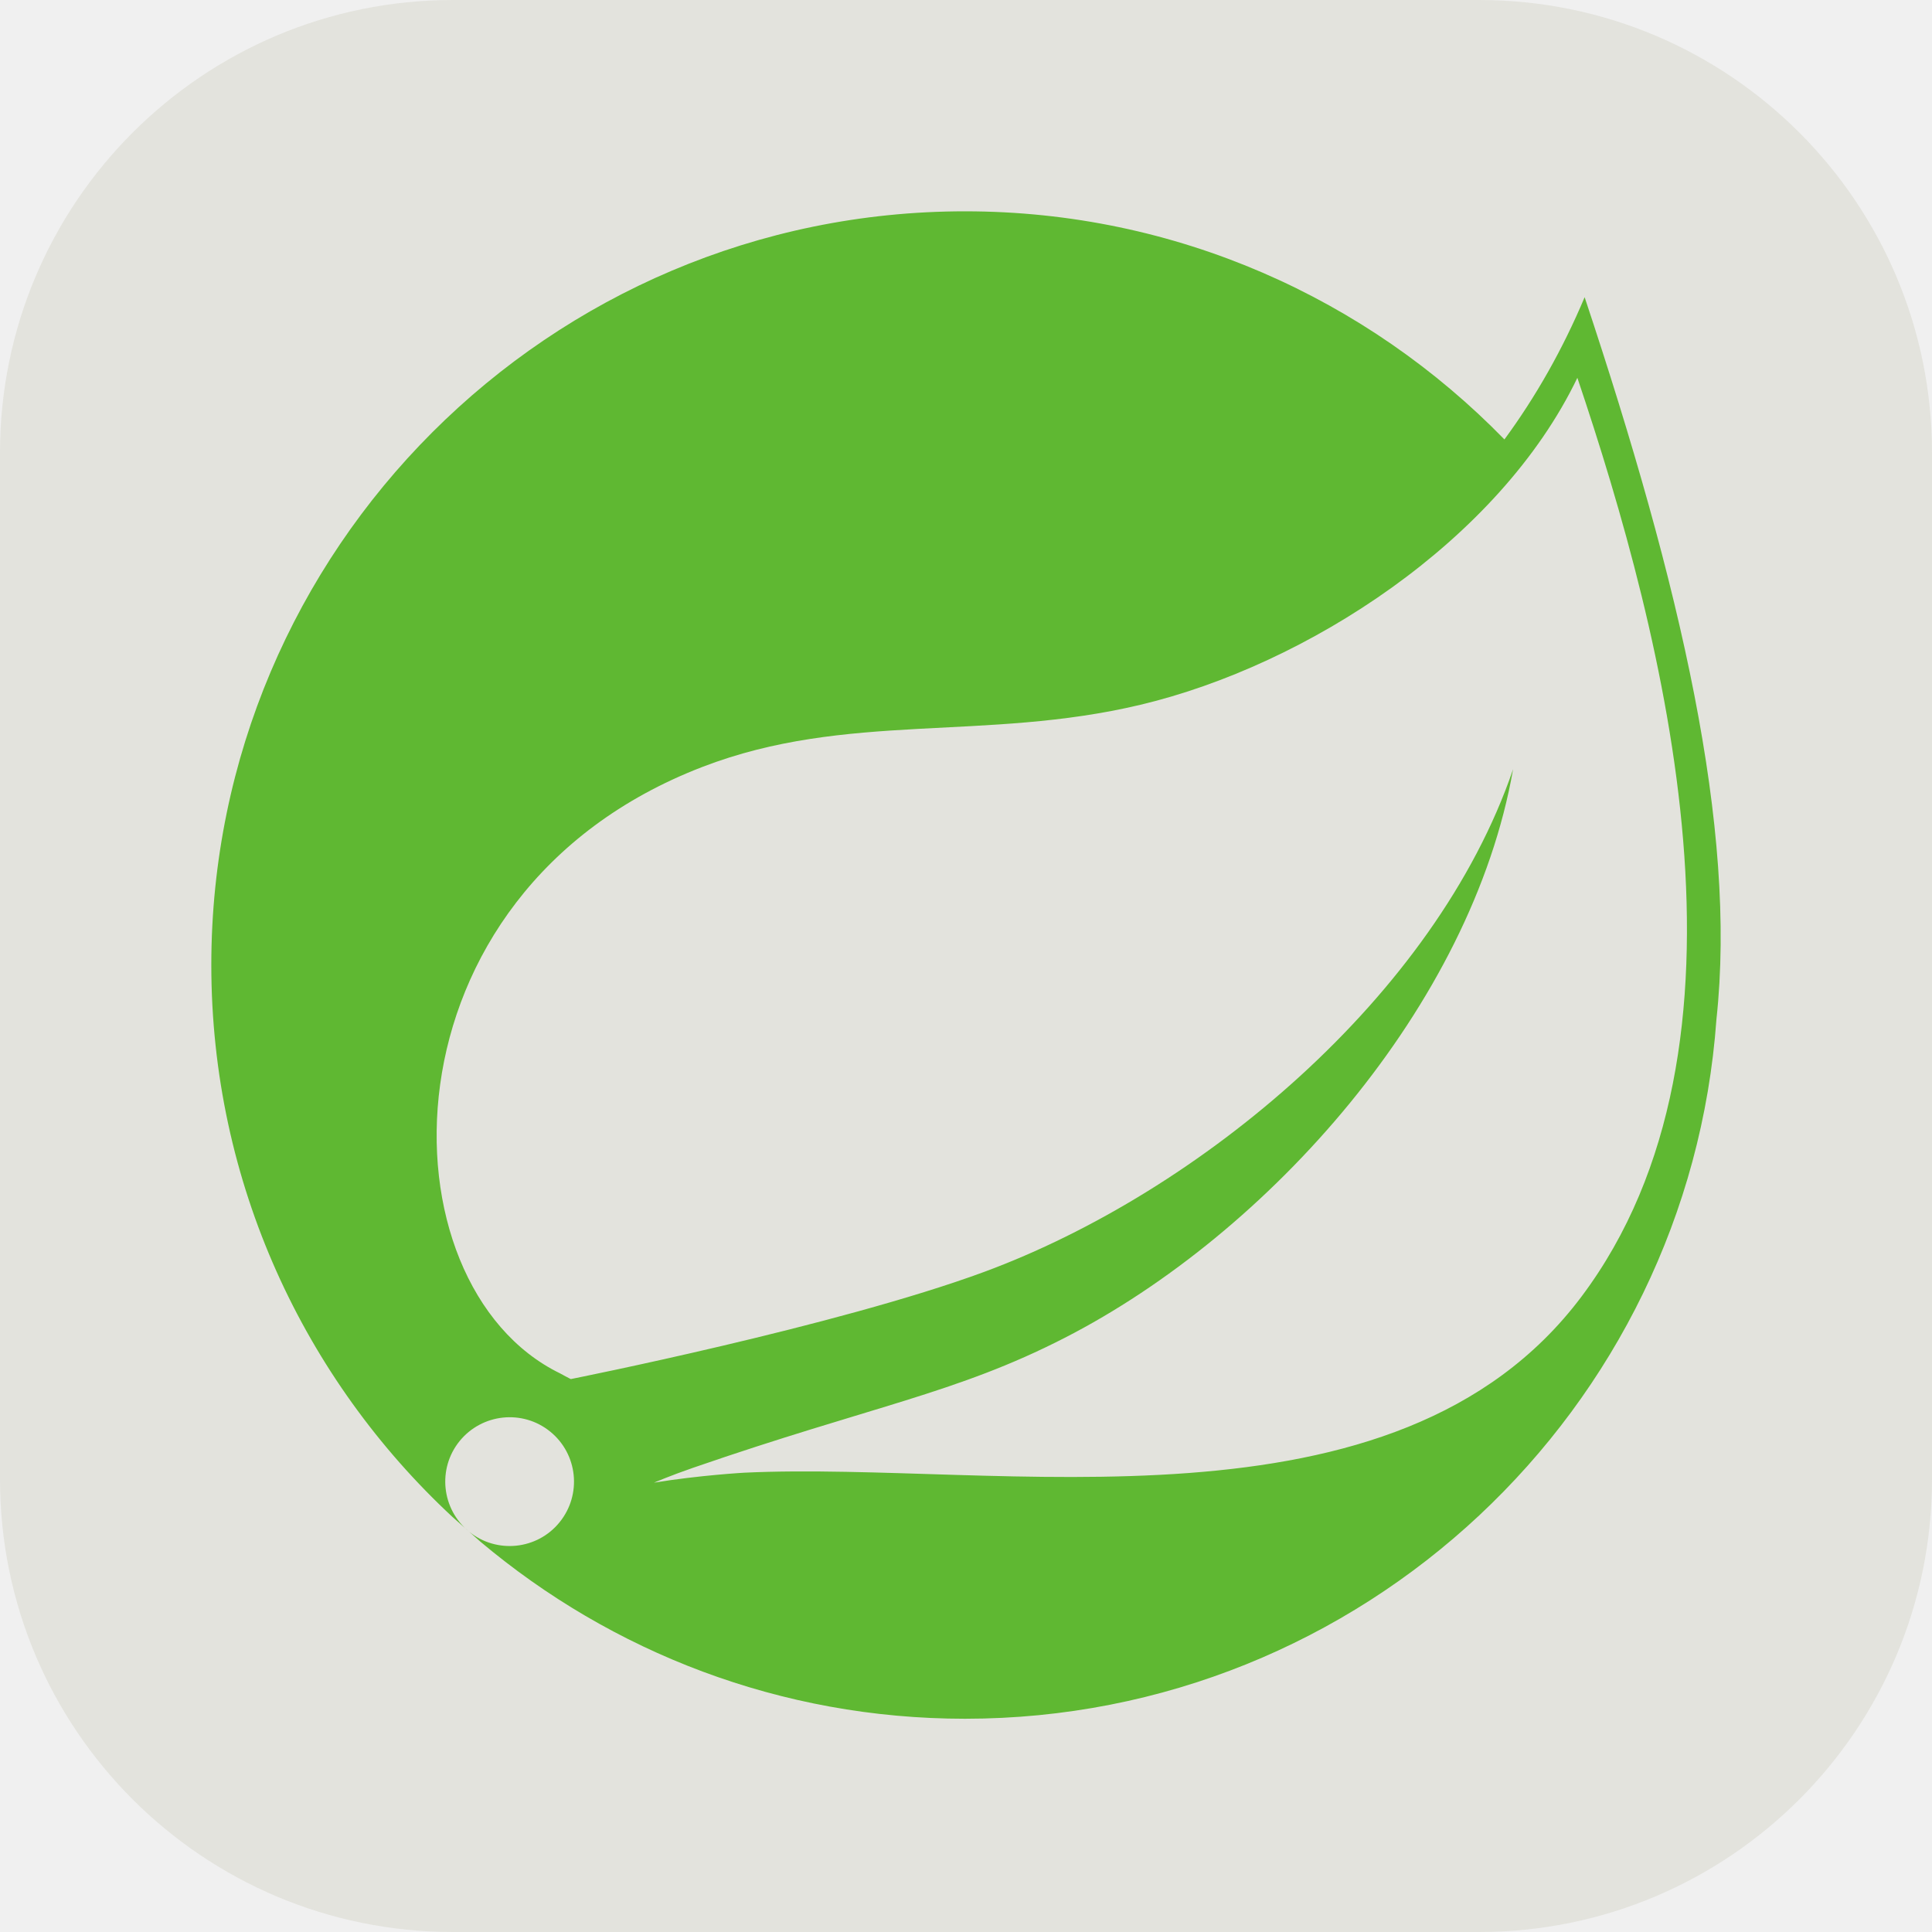
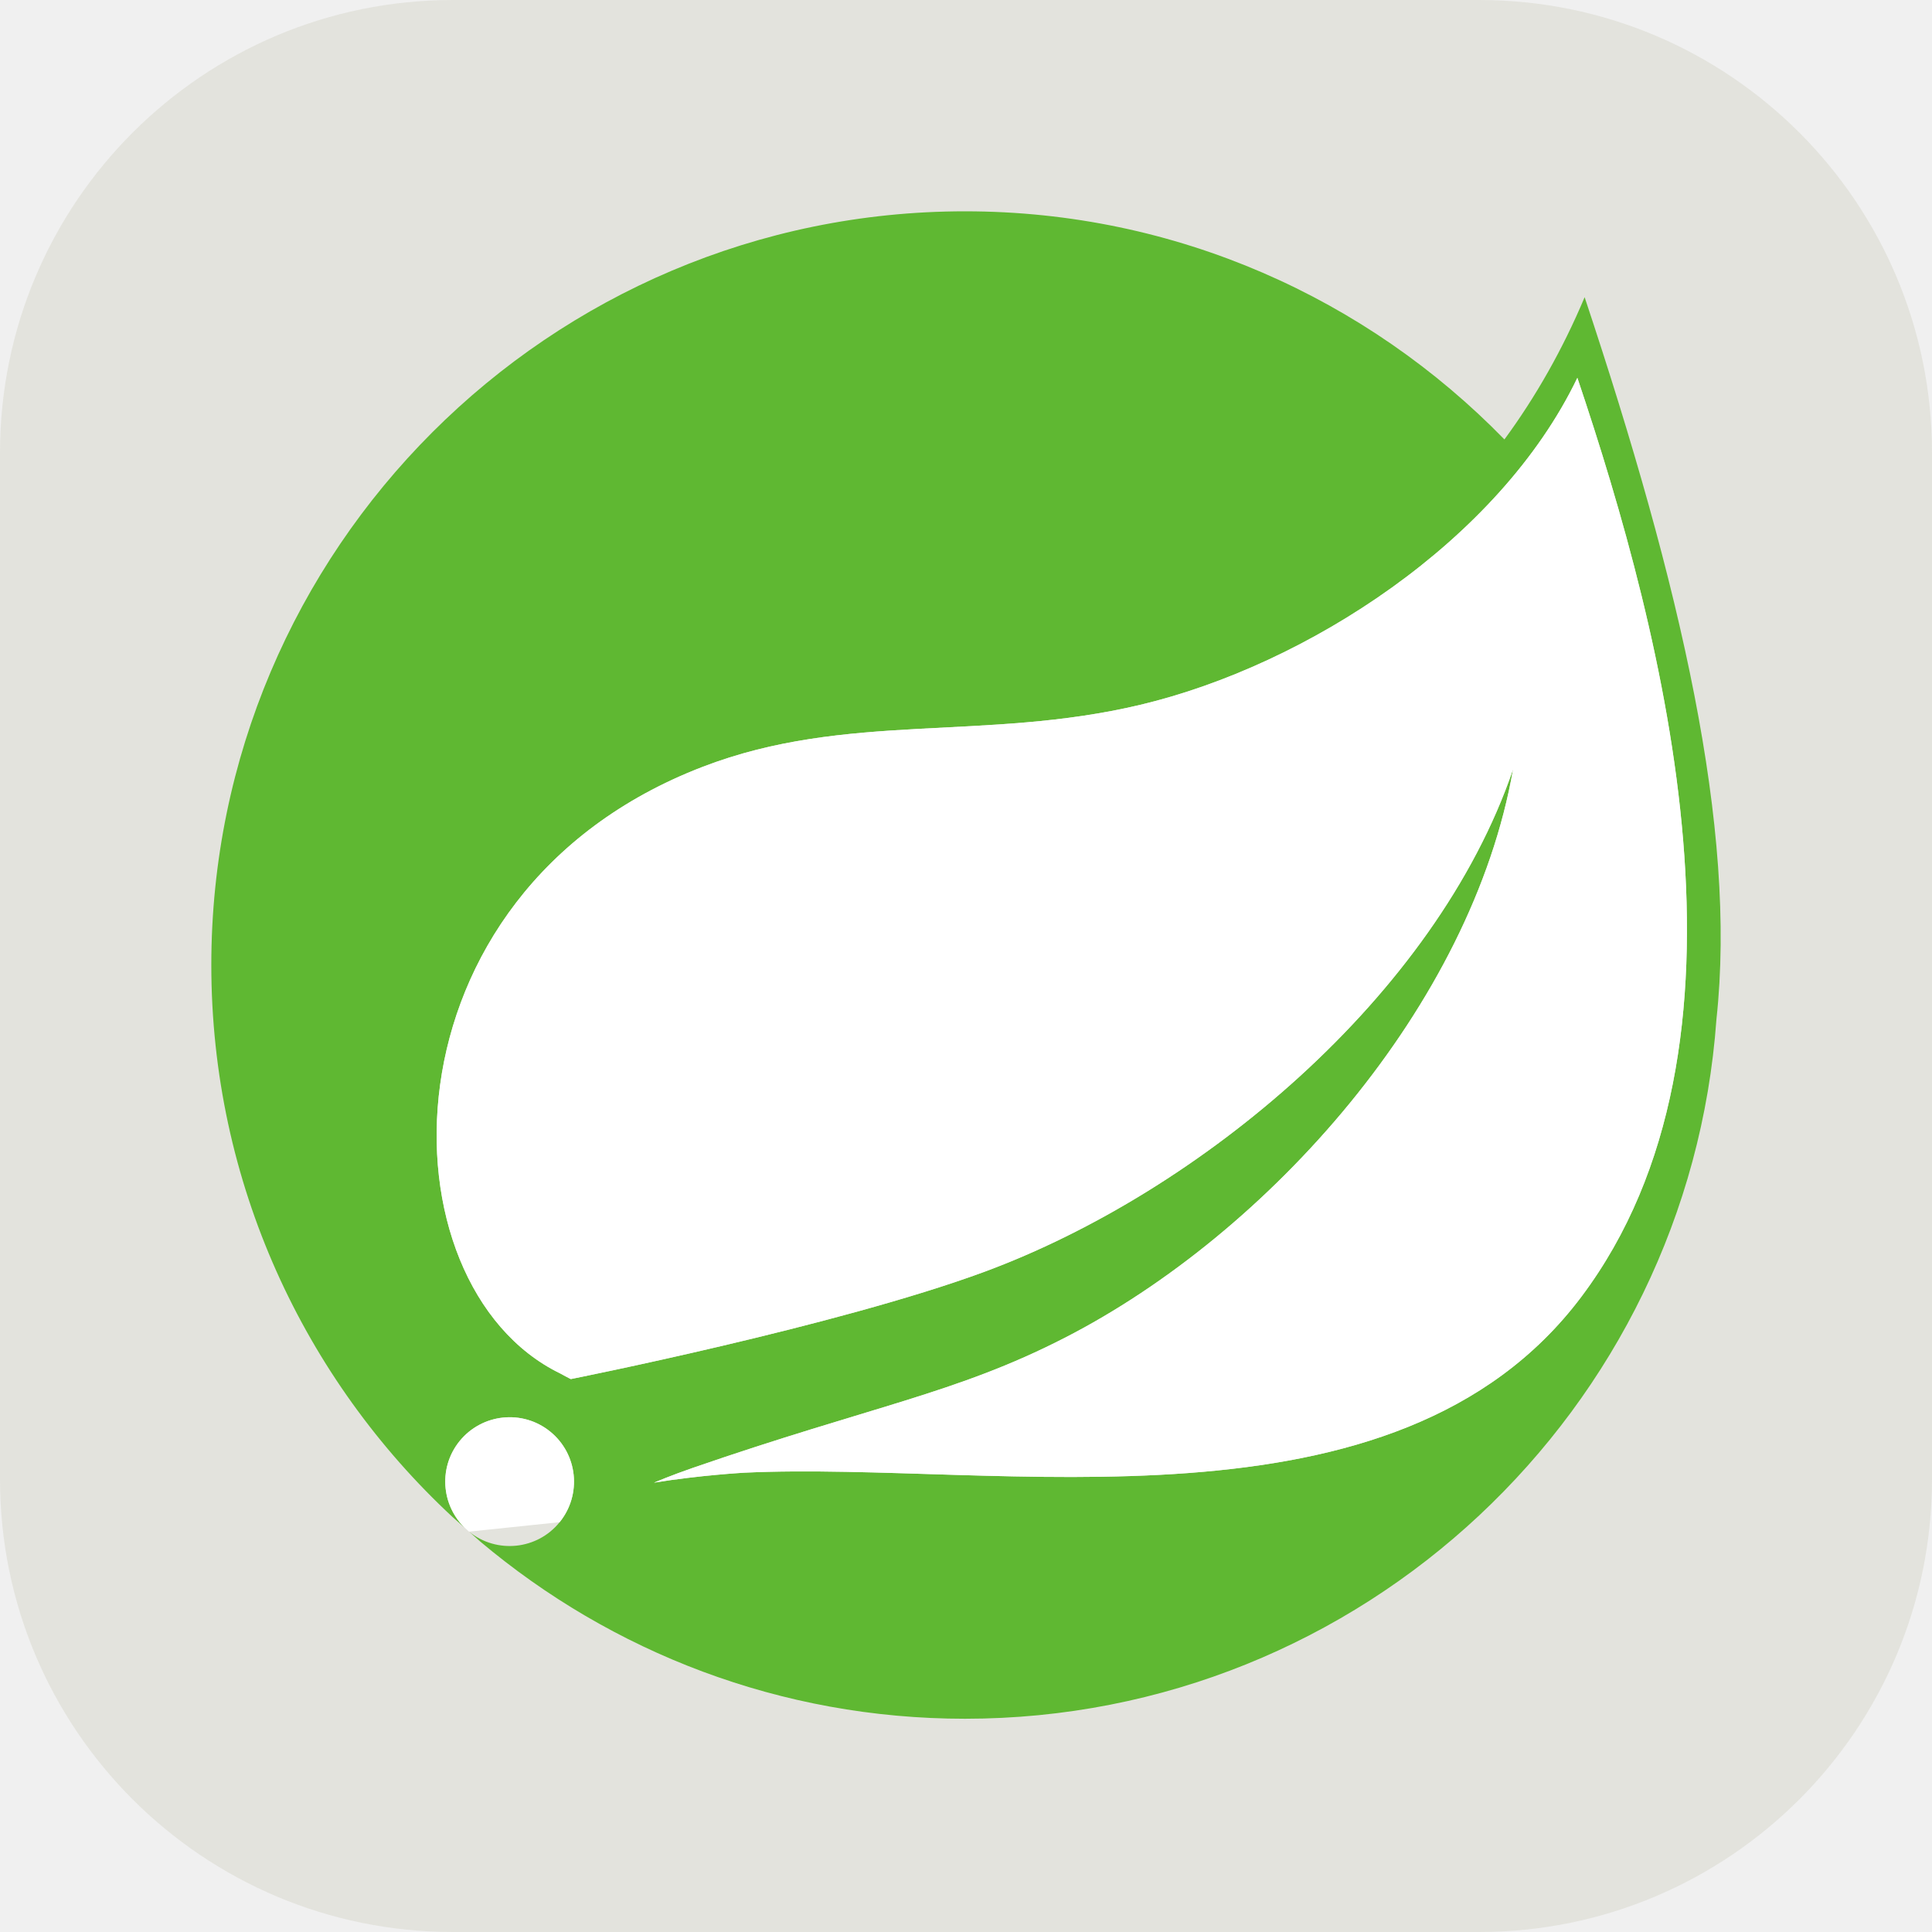
<svg xmlns="http://www.w3.org/2000/svg" width="256" height="256" viewBox="0 0 256 256" fill="none">
  <rect width="256" height="256" rx="60" fill="#E3E3DD" />
  <path d="M209.545 171.821C184.93 204.618 132.347 193.547 98.635 195.139C98.635 195.139 92.667 195.471 86.656 196.461C86.656 196.461 88.929 195.491 91.828 194.492C115.506 186.304 126.695 184.659 141.082 177.269C168.114 163.421 195.018 133.259 200.492 101.925C190.202 132.061 158.909 157.998 130.415 168.53C110.911 175.727 75.642 182.731 75.637 182.734C75.653 182.759 74.231 181.996 74.211 181.979C50.225 170.309 49.533 118.359 93.097 101.613C112.197 94.266 130.466 98.302 151.114 93.387C173.136 88.151 198.642 71.644 209.009 50.063C220.631 84.535 234.592 138.467 209.545 171.821V171.821ZM209.973 39.381C207.043 46.343 203.466 52.617 199.344 58.228C181.197 39.604 155.868 28 127.871 28C72.799 28 28 72.804 28 127.866C28 156.731 40.321 182.764 59.964 201.012L62.151 202.949C58.499 199.971 57.938 194.608 60.898 190.952C63.876 187.295 69.244 186.728 72.898 189.69C76.562 192.658 77.12 198.035 74.154 201.697C71.198 205.361 65.82 205.914 62.161 202.958L63.65 204.276C81.025 218.906 103.424 227.743 127.871 227.743C180.511 227.743 223.736 186.778 227.436 135.073C230.176 109.757 222.699 77.611 209.973 39.381Z" fill="#5FB832" />
+   <path d="M209.545 171.821C184.93 204.618 132.347 193.547 98.635 195.139C98.635 195.139 92.667 195.471 86.656 196.461C86.656 196.461 88.929 195.491 91.828 194.492C115.506 186.304 126.695 184.659 141.082 177.269C168.114 163.421 195.018 133.259 200.492 101.925C190.202 132.061 158.909 157.998 130.415 168.53C110.911 175.727 75.642 182.731 75.637 182.734C75.653 182.759 74.231 181.996 74.211 181.979C50.225 170.309 49.533 118.359 93.097 101.613C112.197 94.266 130.466 98.302 151.114 93.387C173.136 88.151 198.642 71.644 209.009 50.063C220.631 84.535 234.592 138.467 209.545 171.821V171.821Z" fill="#FFFFFF" />
+   <path d="M62.151 202.949C58.499 199.971 57.938 194.608 60.898 190.952C63.876 187.295 69.244 186.728 72.898 189.69C76.562 192.658 77.12 198.035 74.154 201.697C71.198 205.361 65.82 205.914 Z" fill="#FFFFFF" />
</svg>
